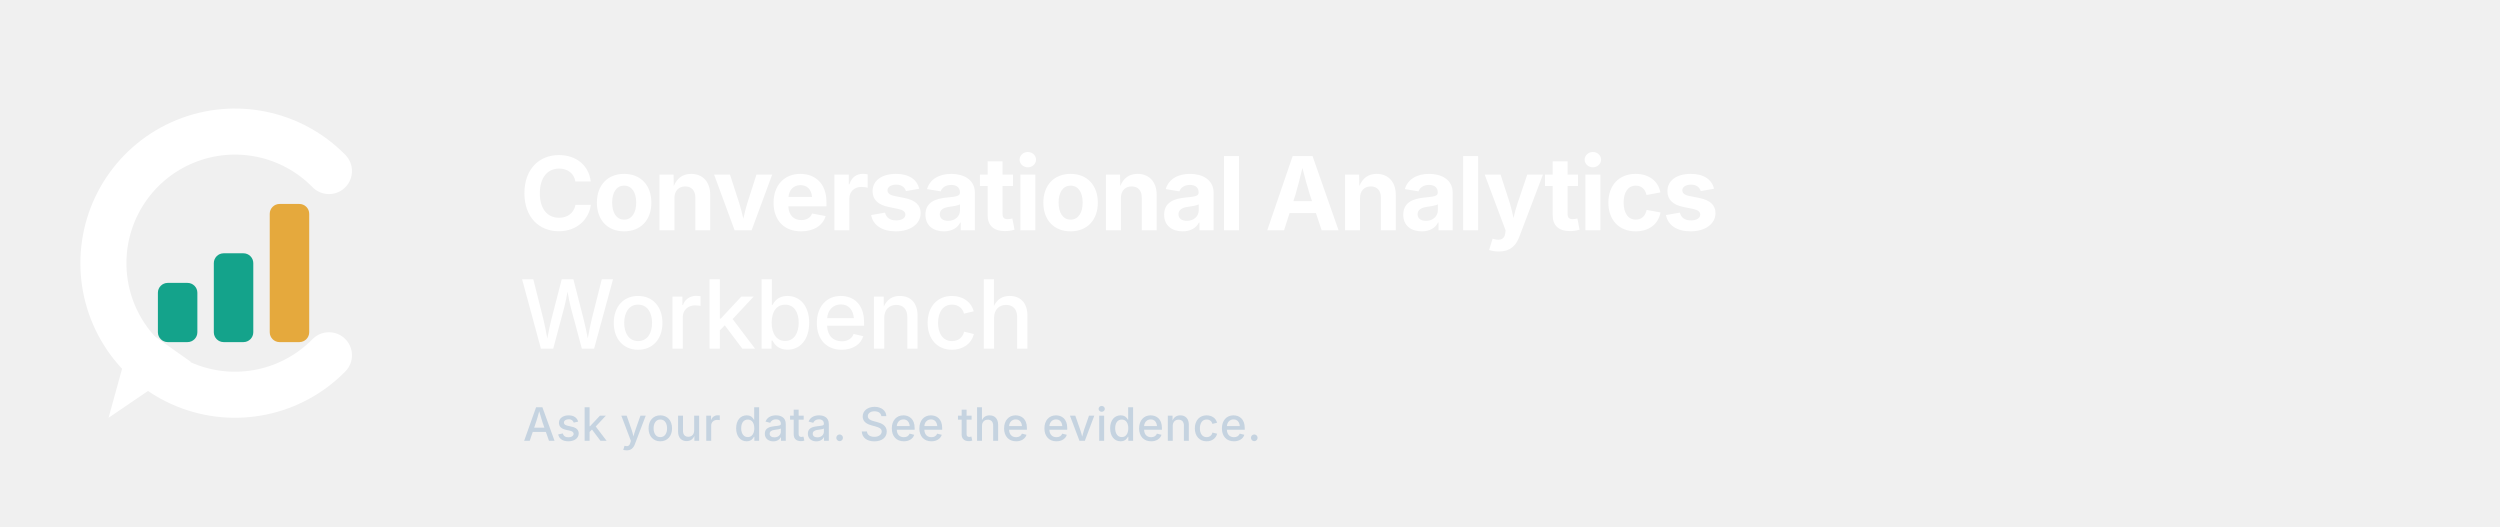
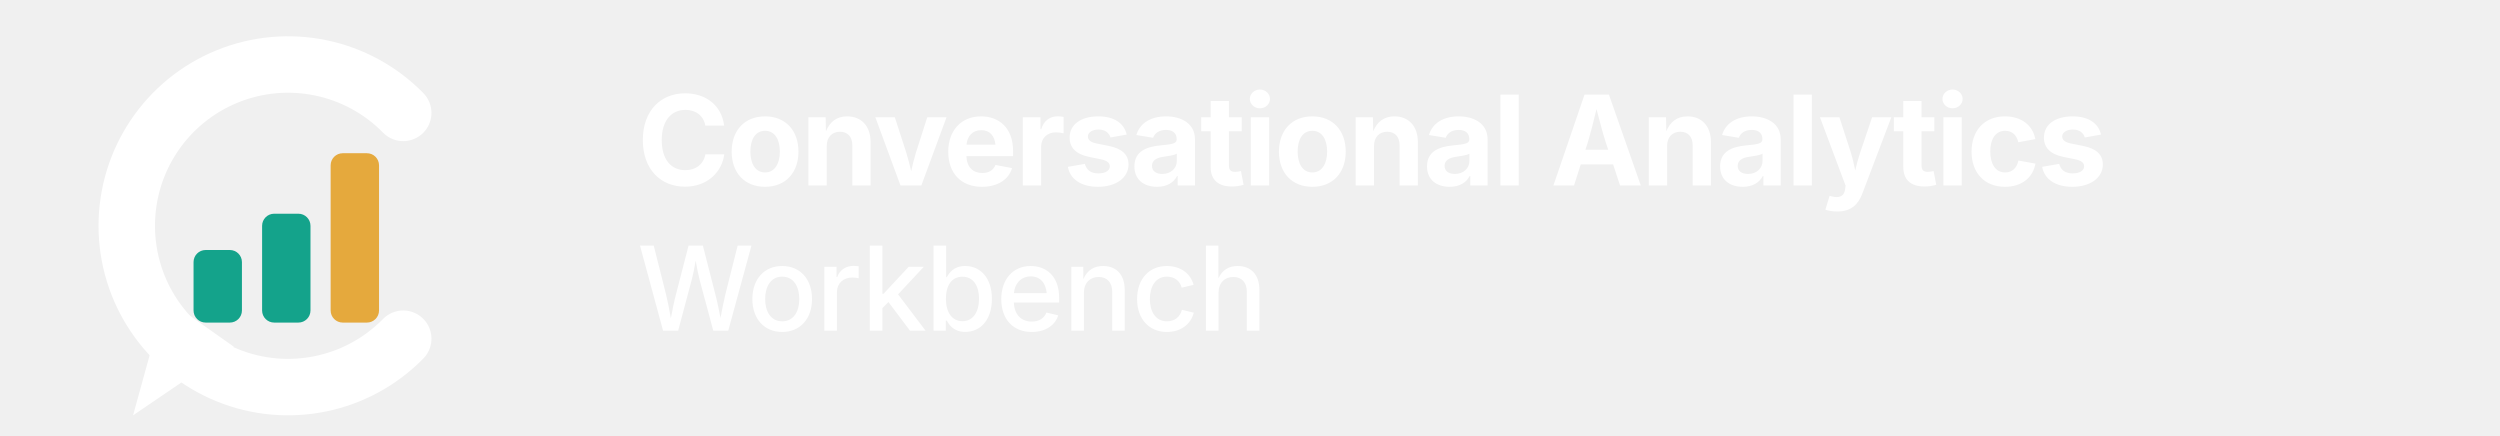
- <svg xmlns="http://www.w3.org/2000/svg" viewBox="0 0 760 160" role="img" aria-labelledby="title desc">
+ <svg xmlns="http://www.w3.org/2000/svg" viewBox="0 24 620 108" role="img" aria-labelledby="title desc">
  <g transform="translate(8 16)">
    <path d="M33 82 L25 111 L50 94 Z" fill="#FFFFFF" />
    <path d="M92 36 A40 40 0 1 0 92 92" fill="none" stroke="#FFFFFF" stroke-width="14" stroke-linecap="round" />
    <rect x="40" y="70" width="12" height="18" rx="3" fill="#14A38B" />
    <rect x="57" y="61" width="12" height="27" rx="3" fill="#14A38B" />
    <rect x="74" y="46" width="12" height="42" rx="3" fill="#E5A93D" />
  </g>
  <g font-family="Inter, SF Pro Display, -apple-system, BlinkMacSystemFont, 'Segoe UI', sans-serif">
    <text x="158" y="70" fill="#FFFFFF" font-size="31" font-weight="650" letter-spacing="-0.7">Conversational Analytics</text>
    <text x="158" y="106" fill="#FFFFFF" font-size="29" font-weight="550" letter-spacing="-0.4">Workbench</text>
-     <text x="159" y="134" fill="#C5D3E0" font-size="14" font-weight="450" letter-spacing="0.15">Ask your data. See the evidence.</text>
  </g>
</svg>
